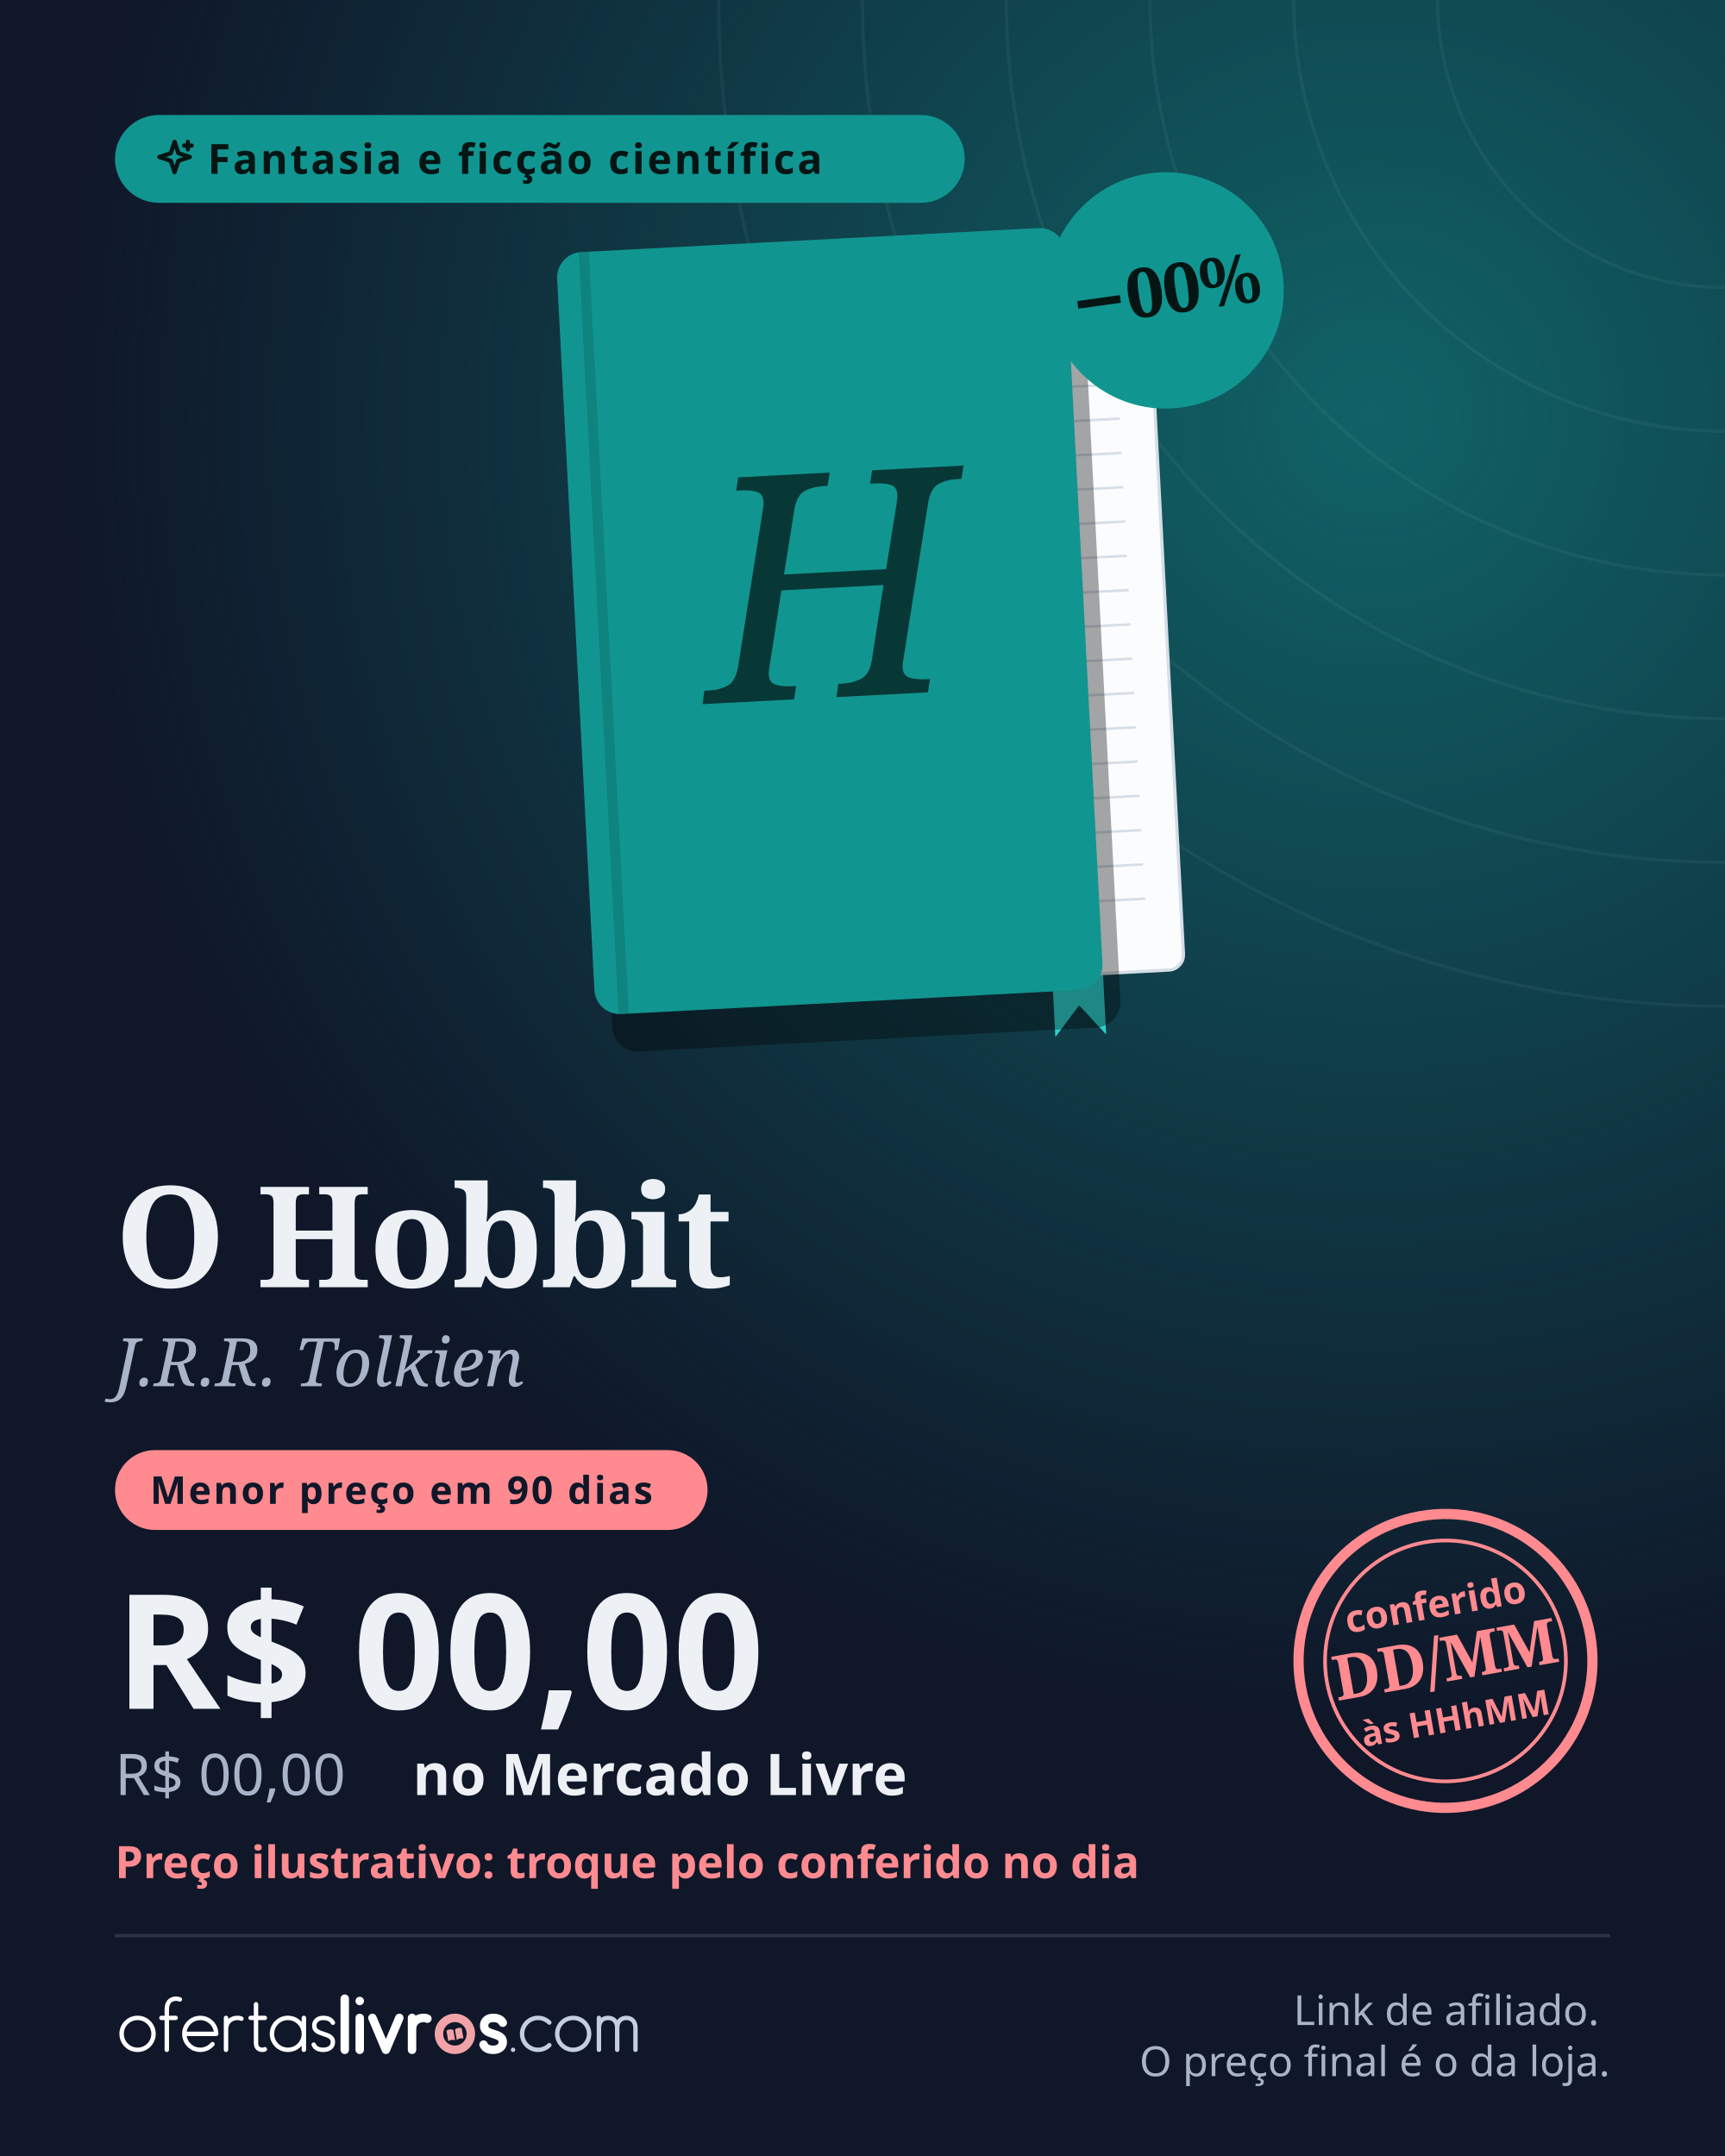
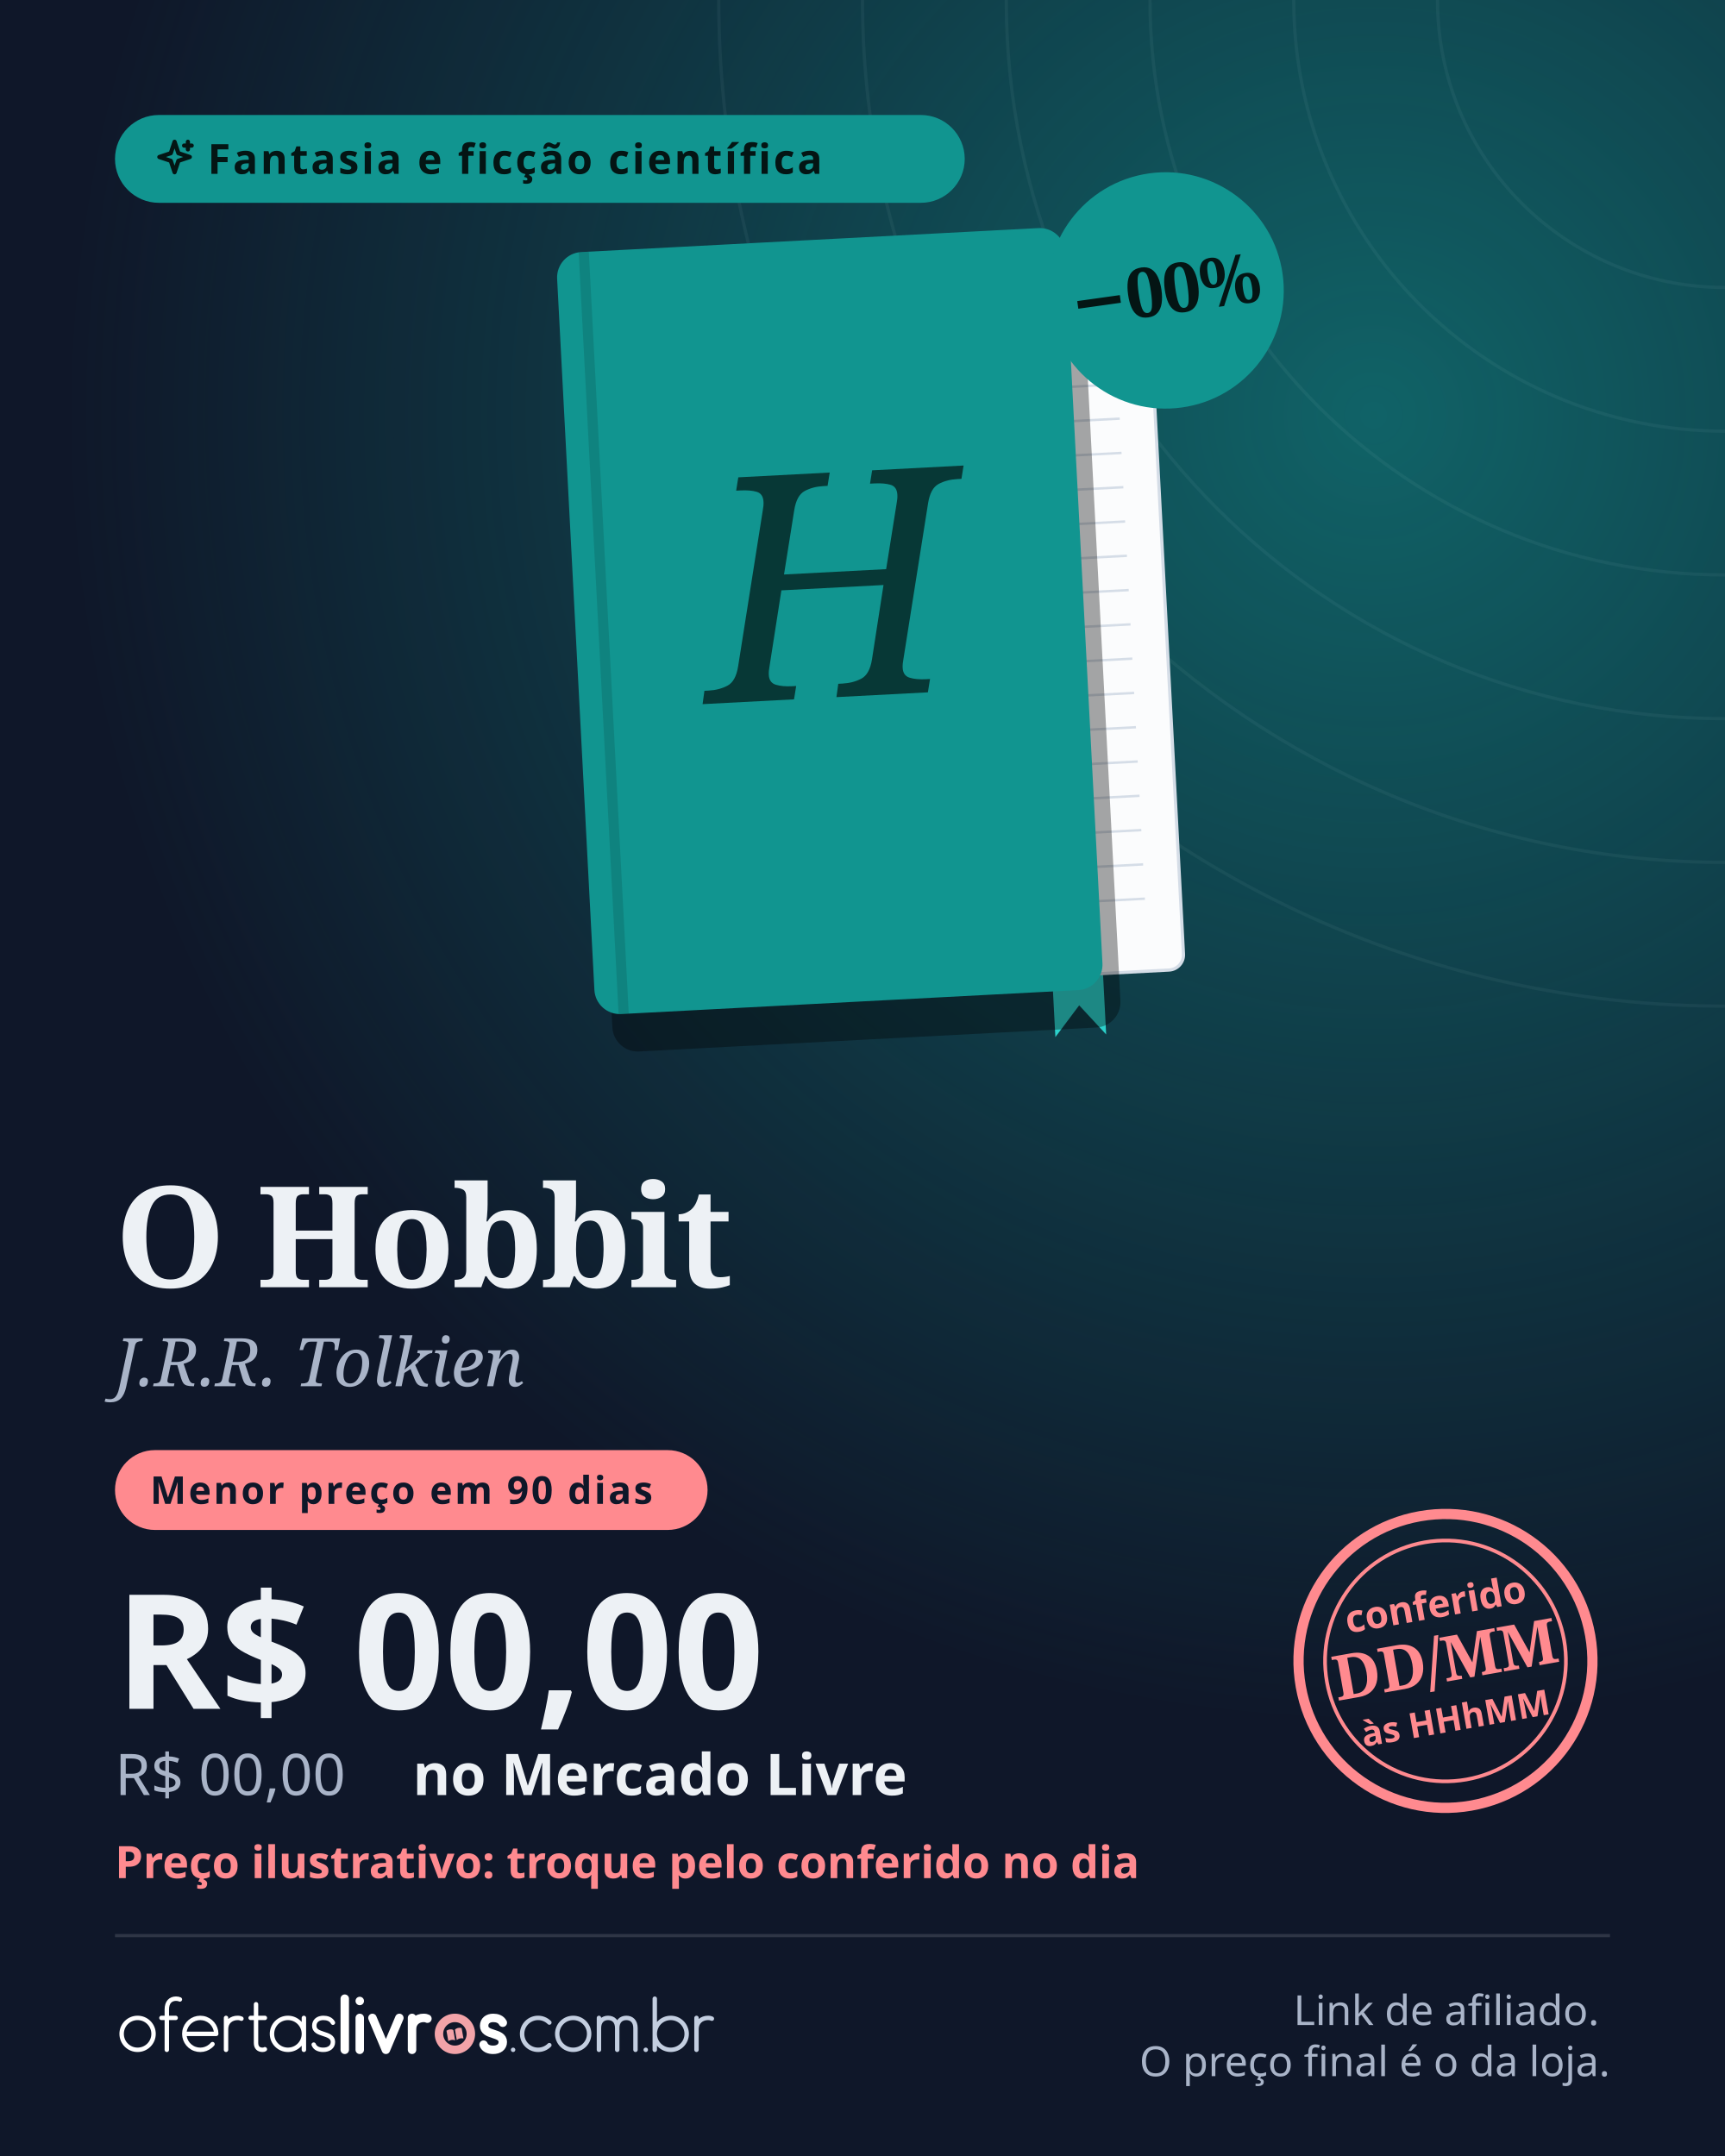
<svg xmlns="http://www.w3.org/2000/svg" width="1080" height="1350" viewBox="0 0 1080 1350" role="img" aria-label="Oferta: O Hobbit">
  <style>
@font-face{font-family:"Fraunces";font-weight:100 900;src:url("../../../../static/fonts/fraunces-latin-full-normal.woff2")}
@font-face{font-family:"Fraunces";font-style:italic;font-weight:100 900;src:url("../../../../static/fonts/fraunces-latin-full-italic.woff2")}
@font-face{font-family:"Outfit";font-weight:100 900;src:url("../../../../static/fonts/outfit-latin-wght-normal.woff2")}
.f{font-family:Fraunces,Charter,Georgia,serif;font-weight:800;font-variation-settings:"SOFT" 100,"WONK" 1;letter-spacing:-.02em}
.fi{font-family:Fraunces,Charter,Georgia,serif;font-style:italic;font-weight:400;font-variation-settings:"SOFT" 100,"WONK" 1}
.s{font-family:Outfit,system-ui,sans-serif}
.up{text-transform:uppercase;letter-spacing:.06em}
</style>
  <defs>
    <radialGradient id="g" cx="860" cy="260" r="820" gradientUnits="userSpaceOnUse">
      <stop offset="0" stop-color="#119590" stop-opacity="0.6" />
      <stop offset="1" stop-color="#119590" stop-opacity="0" />
    </radialGradient>
  </defs>
  <rect width="1080" height="1350" fill="#0f1729" />
  <rect width="1080" height="1350" fill="url(#g)" />
  <circle cx="1080" cy="0" r="180" fill="none" stroke="#edf1f5" stroke-opacity="0.05" stroke-width="2" />
  <circle cx="1080" cy="0" r="270" fill="none" stroke="#edf1f5" stroke-opacity="0.05" stroke-width="2" />
  <circle cx="1080" cy="0" r="360" fill="none" stroke="#edf1f5" stroke-opacity="0.05" stroke-width="2" />
  <circle cx="1080" cy="0" r="450" fill="none" stroke="#edf1f5" stroke-opacity="0.05" stroke-width="2" />
  <circle cx="1080" cy="0" r="540" fill="none" stroke="#edf1f5" stroke-opacity="0.05" stroke-width="2" />
  <circle cx="1080" cy="0" r="630" fill="none" stroke="#edf1f5" stroke-opacity="0.05" stroke-width="2" />
  <rect x="72" y="72" width="532" height="55" rx="27.5" fill="#119590" />
  <g transform="translate(95 85.2) scale(1.1917)" fill="none" stroke="#041514" stroke-width="2.2" stroke-linecap="round" stroke-linejoin="round" color="#041514">
    <path d="M12 3l2 6 6 2-6 2-2 6-2-6-6-2 6-2zM19 3v4M17 5h4" />
  </g>
  <text class="s up" x="130" y="108.86" font-size="26" fill="#041514" font-weight="700" text-anchor="start">
    <tspan x="130" dy="0">Fantasia e ficção científica</tspan>
  </text>
  <g transform="rotate(-3 519.5185 388.8889)">
    <path d="M646.926 580.0 h31.852 v76.444 l-15.926 -19.111 l-15.926 19.111z" fill="#2cd1cb" />
    <rect x="411.222" y="164.333" width="318.519" height="453.889" rx="9.556" fill="#fbfcfd" stroke="#d5dde7" stroke-width="2" />
    <line x1="423.963" y1="207.3" x2="707.444" y2="207.3" stroke="#d5dde7" stroke-width="1.5" />
    <line x1="423.963" y1="228.8" x2="707.444" y2="228.8" stroke="#d5dde7" stroke-width="1.5" />
    <line x1="423.963" y1="250.3" x2="707.444" y2="250.3" stroke="#d5dde7" stroke-width="1.5" />
    <line x1="423.963" y1="271.8" x2="707.444" y2="271.8" stroke="#d5dde7" stroke-width="1.5" />
    <line x1="423.963" y1="293.3" x2="707.444" y2="293.3" stroke="#d5dde7" stroke-width="1.5" />
    <line x1="423.963" y1="314.8" x2="707.444" y2="314.8" stroke="#d5dde7" stroke-width="1.5" />
    <line x1="423.963" y1="336.3" x2="707.444" y2="336.3" stroke="#d5dde7" stroke-width="1.5" />
    <line x1="423.963" y1="357.8" x2="707.444" y2="357.8" stroke="#d5dde7" stroke-width="1.5" />
    <line x1="423.963" y1="379.3" x2="707.444" y2="379.3" stroke="#d5dde7" stroke-width="1.5" />
    <line x1="423.963" y1="400.8" x2="707.444" y2="400.8" stroke="#d5dde7" stroke-width="1.5" />
    <line x1="423.963" y1="422.3" x2="707.444" y2="422.3" stroke="#d5dde7" stroke-width="1.5" />
    <line x1="423.963" y1="443.8" x2="707.444" y2="443.8" stroke="#d5dde7" stroke-width="1.5" />
    <line x1="423.963" y1="465.3" x2="707.444" y2="465.3" stroke="#d5dde7" stroke-width="1.5" />
    <line x1="423.963" y1="486.8" x2="707.444" y2="486.8" stroke="#d5dde7" stroke-width="1.5" />
    <line x1="423.963" y1="508.3" x2="707.444" y2="508.3" stroke="#d5dde7" stroke-width="1.5" />
    <line x1="423.963" y1="529.8" x2="707.444" y2="529.8" stroke="#d5dde7" stroke-width="1.5" />
    <line x1="423.963" y1="551.3" x2="707.444" y2="551.3" stroke="#d5dde7" stroke-width="1.5" />
    <line x1="423.963" y1="572.8" x2="707.444" y2="572.8" stroke="#d5dde7" stroke-width="1.5" />
    <rect x="370.259" y="174" width="318.519" height="477.778" rx="15.926" fill="#000" fill-opacity=".35" />
    <rect x="360.259" y="150" width="318.519" height="477.778" rx="15.926" fill="#119590" />
    <rect x="374.593" y="150" width="6.37" height="477.778" fill="#000" fill-opacity=".12" />
    <text class="fi" x="519.519" y="436.667" font-size="197" fill="#041514" font-weight="800" text-anchor="middle" fill-opacity=".72">
      <tspan x="519.519" dy="0">H</tspan>
    </text>
  </g>
  <text class="f" x="72" y="806" font-size="88" fill="#edf1f5" text-anchor="start">
    <tspan x="72" dy="0">O Hobbit</tspan>
  </text>
  <text class="fi" x="72" y="868" font-size="42" fill="#a9b4c8" text-anchor="start">
    <tspan x="72" dy="0">J.R.R. Tolkien</tspan>
  </text>
  <g id="selo">
    <rect x="72" y="908" width="371" height="50" rx="25.0" fill="#ff8a8f" />
    <text class="s up" x="94" y="941.64" font-size="24" fill="#0f1729" font-weight="700" text-anchor="start">
      <tspan x="94" dy="0">Menor preço em 90 dias</tspan>
    </text>
  </g>
  <text class="s" x="72" y="1070" font-size="100" fill="#edf1f5" font-weight="700" text-anchor="start">
    <tspan x="72" dy="0">R$ 00,00</tspan>
  </text>
  <text class="s" x="72" y="1124" font-size="36" fill="#a9b4c8" font-weight="500" text-anchor="start" text-decoration="line-through">
    <tspan x="72" dy="0">R$ 00,00</tspan>
  </text>
  <text class="s" x="258.4" y="1124" font-size="36" fill="#edf1f5" font-weight="600" text-anchor="start">
    <tspan x="258.4" dy="0">no Mercado Livre</tspan>
  </text>
  <g transform="rotate(-8 729.7407 181.8519)">
    <circle cx="729.741" cy="181.852" r="74" fill="#119590" />
    <text class="f" x="729.741" y="196.652" font-size="43" fill="#041514" text-anchor="middle">
      <tspan x="729.741" dy="0">−00%</tspan>
    </text>
  </g>
  <g id="carimbo-conferido">
    <g transform="rotate(-10 905 1040)">
      <circle cx="905" cy="1040" r="92" fill="none" stroke="#ff8a8f" stroke-width="6.4" />
      <circle cx="905" cy="1040" r="75.4" fill="none" stroke="#ff8a8f" stroke-width="2.3" />
      <text class="s" x="905" y="1012.4" font-size="24" fill="#ff8a8f" font-weight="600" text-anchor="middle">
        <tspan x="905" dy="0">conferido</tspan>
      </text>
      <text class="f" x="905" y="1052.88" font-size="39" fill="#ff8a8f" text-anchor="middle">
        <tspan x="905" dy="0">DD/MM</tspan>
      </text>
      <text class="s" x="905" y="1084.16" font-size="22" fill="#ff8a8f" font-weight="600" text-anchor="middle">
        <tspan x="905" dy="0">às HHhMM</tspan>
      </text>
    </g>
  </g>
  <g id="ilustrativo">
    <text class="s" x="72" y="1176" font-size="28" fill="#ff8a8f" font-weight="600" text-anchor="start">
      <tspan x="72" dy="0">Preço ilustrativo: troque pelo conferido no dia</tspan>
    </text>
  </g>
  <line x1="72" y1="1212" x2="1008" y2="1212" stroke="#edf1f5" stroke-opacity=".14" stroke-width="2" />
-   <svg x="72" y="1248" width="330.0" height="39.0" viewBox="-3.4 8.8 274.07 32.4" aria-label="ofertaslivros.com">
+   <svg x="72" y="1248" width="375.2" height="39.0" viewBox="-3.4 8.8 311.6 32.4" aria-label="ofertaslivros.com.br">
    <path d="M 0 30 A 8.3 8.3 0 1 1 16.6 30 A 8.3 8.3 0 1 1 0 30 Z M 23.5 38.3 V 17.3 C 23.5 13.5 25.5 11.7 28.3 11.7 C 29.1 11.7 29.8 11.85 30.3 12.1 M 20.7 21.7 H 28.1 M 32.6 30 H 49.2 A 8.3 8.3 0 1 0 47.26 35.34 M 54.3 21.7 V 38.3 M 54.3 27.5 C 54.3 23.8 57.1 21.7 60.3 21.7 C 61.3 21.7 61.9 21.9 62.3 22.1 M 69.9 14.6 V 34.7 C 69.9 37.1 71.2 38.3 73.3 38.3 C 73.8 38.3 74.2 38.2 74.5 38 M 67.1 21.7 H 74.5 M 78.2 30 A 8.3 8.3 0 1 1 94.8 30 A 8.3 8.3 0 1 1 78.2 30 Z M 94.8 21.7 V 38.3 M 109.9 24.2 C 108.9 22.3 106.9 21.7 104.9 21.7 C 102.2 21.7 100.2 23.2 100.2 25.8 C 100.2 28.4 102.4 29.2 104.9 30 C 107.4 30.8 109.9 31.6 109.9 34.2 C 109.9 36.9 107.7 38.3 104.9 38.3 C 102.7 38.3 100.7 37.6 99.9 35.6" fill="none" stroke="#ffffff" stroke-width="2.3" stroke-linecap="round" stroke-linejoin="round" />
    <circle cx="173.35" cy="30" r="8.3" fill="none" stroke="#f2a3a8" stroke-width="4.4" />
    <path transform="translate(173.35 30.25) rotate(-10) scale(0.625) translate(-16 -16.6)" fill="#f2a3a8" d="M9.6 12.4C11.6 11.5 13.8 11.6 15.3 12.8V21.6C13.8 20.5 11.6 20.4 9.6 21.2ZM22.4 12.4C20.4 11.5 18.2 11.6 16.7 12.8V21.6C18.2 20.5 20.4 20.4 22.4 21.2Z" />
    <path d="M 116.05 11.7 V 38.3 M 123.85 21.7 V 38.3 M 123.85 12.9 h 0.01 M 130.45 21.7 L 137.45 38.3 L 144.45 21.7 M 151.05 21.7 V 38.3 M 151.05 27.5 C 151.05 23.8 153.85 21.7 157.05 21.7 C 158.05 21.7 158.65 21.9 159.05 22.1 M 198.25 24.2 C 197.25 22.3 195.25 21.7 193.25 21.7 C 190.55 21.7 188.55 23.2 188.55 25.8 C 188.55 28.4 190.75 29.2 193.25 30 C 195.75 30.8 198.25 31.6 198.25 34.2 C 198.25 36.9 196.05 38.3 193.25 38.3 C 191.05 38.3 189.05 37.6 188.25 35.6" fill="none" stroke="#ffffff" stroke-width="4.4" stroke-linecap="round" stroke-linejoin="round" />
    <path d="M 203.6 38.3 h 0.01 M 222.47 24.13 A 8.3 8.3 0 1 0 222.47 35.87 M 226.57 30 A 8.3 8.3 0 1 1 243.17 30 A 8.3 8.3 0 1 1 226.57 30 Z M 248.27 21.7 V 38.3 M 248.27 27 C 248.27 23.5 250.27 21.7 253.02 21.7 C 255.77 21.7 257.77 23.5 257.77 27 V 38.3 M 257.77 27 C 257.77 23.5 259.77 21.7 262.52 21.7 C 265.27 21.7 267.27 23.5 267.27 27 V 38.3" fill="none" stroke="#c3cee0" stroke-width="2.3" stroke-linecap="round" stroke-linejoin="round" />
+     <path d="M 272.6 38.3 h 0.01 M 277.3 11.7 V 38.3 M 277.3 30 A 8.3 8.3 0 1 1 293.9 30 A 8.3 8.3 0 1 1 277.3 30 Z M 299 21.7 V 38.3 M 299 27.5 C 299 23.8 301.8 21.7 305 21.7 C 306 21.7 306.6 21.9 307 22.1" fill="none" stroke="#c3cee0" stroke-width="2.3" stroke-linecap="round" stroke-linejoin="round" />
  </svg>
  <text class="s" x="1008" y="1268" font-size="26" fill="#a9b4c8" font-weight="500" text-anchor="end">
    <tspan x="1008" dy="0">Link de afiliado.</tspan>
    <tspan x="1008" dy="32">O preço final é o da loja.</tspan>
  </text>
</svg>
